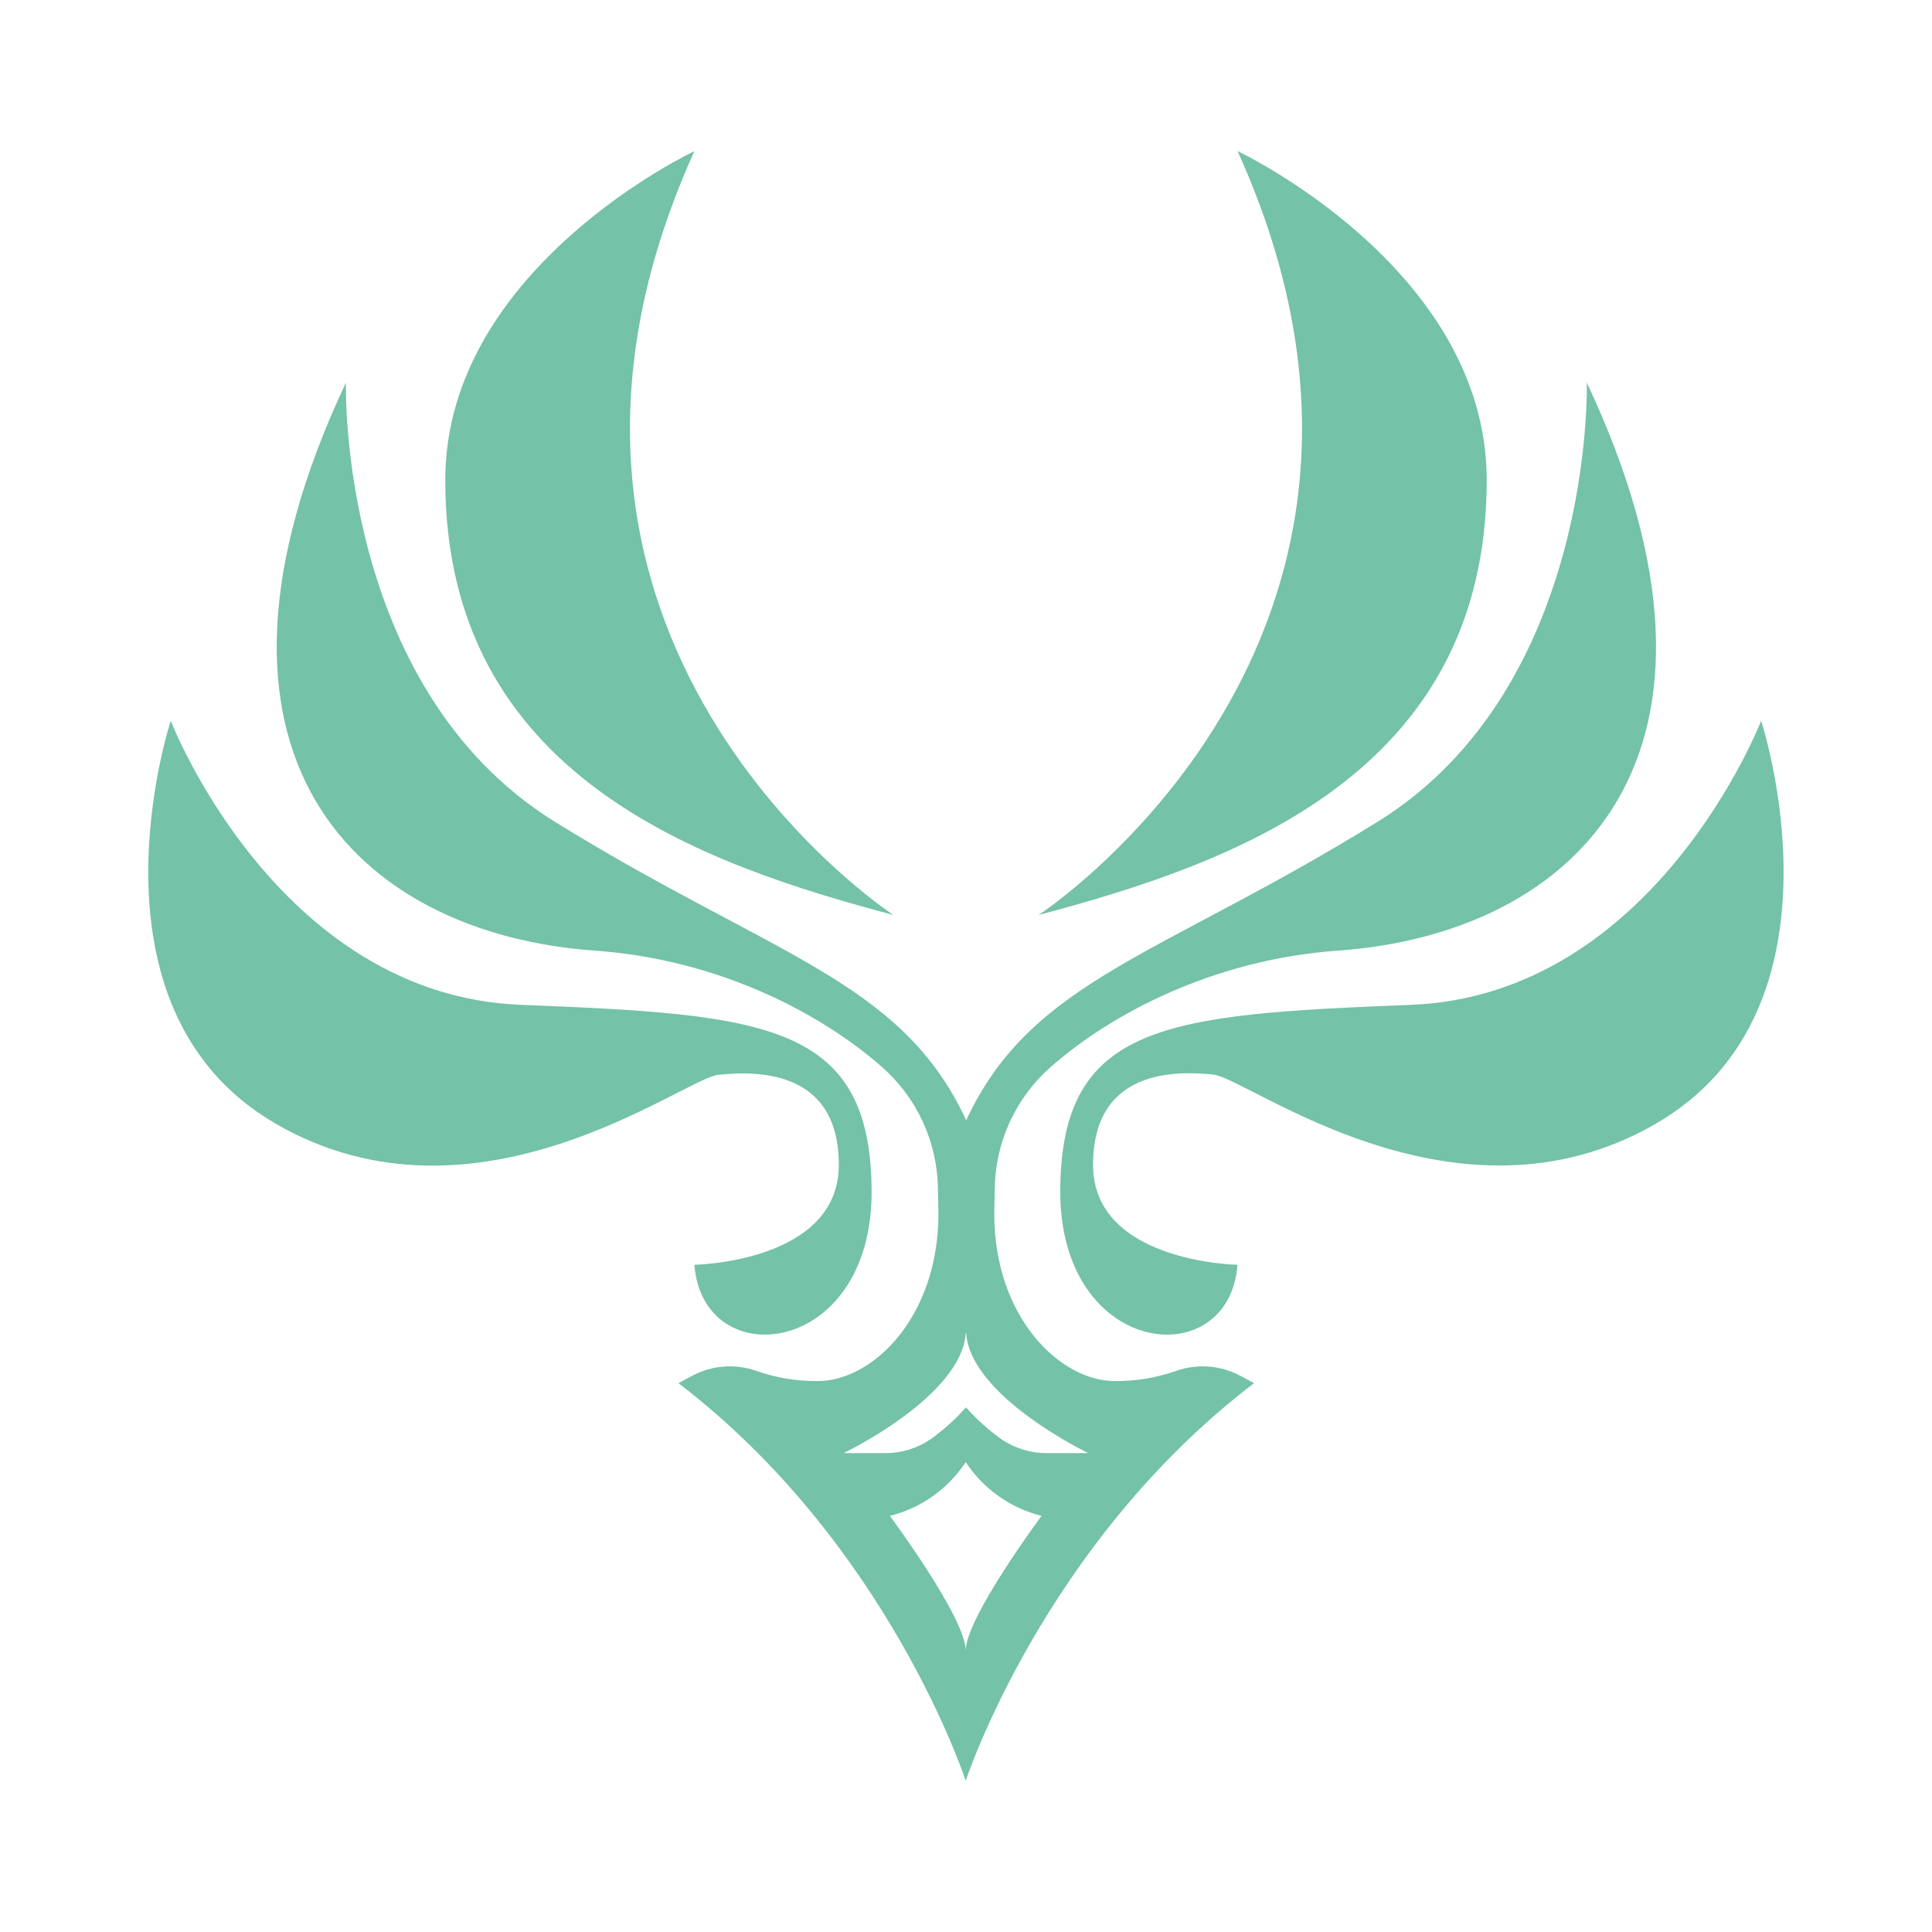
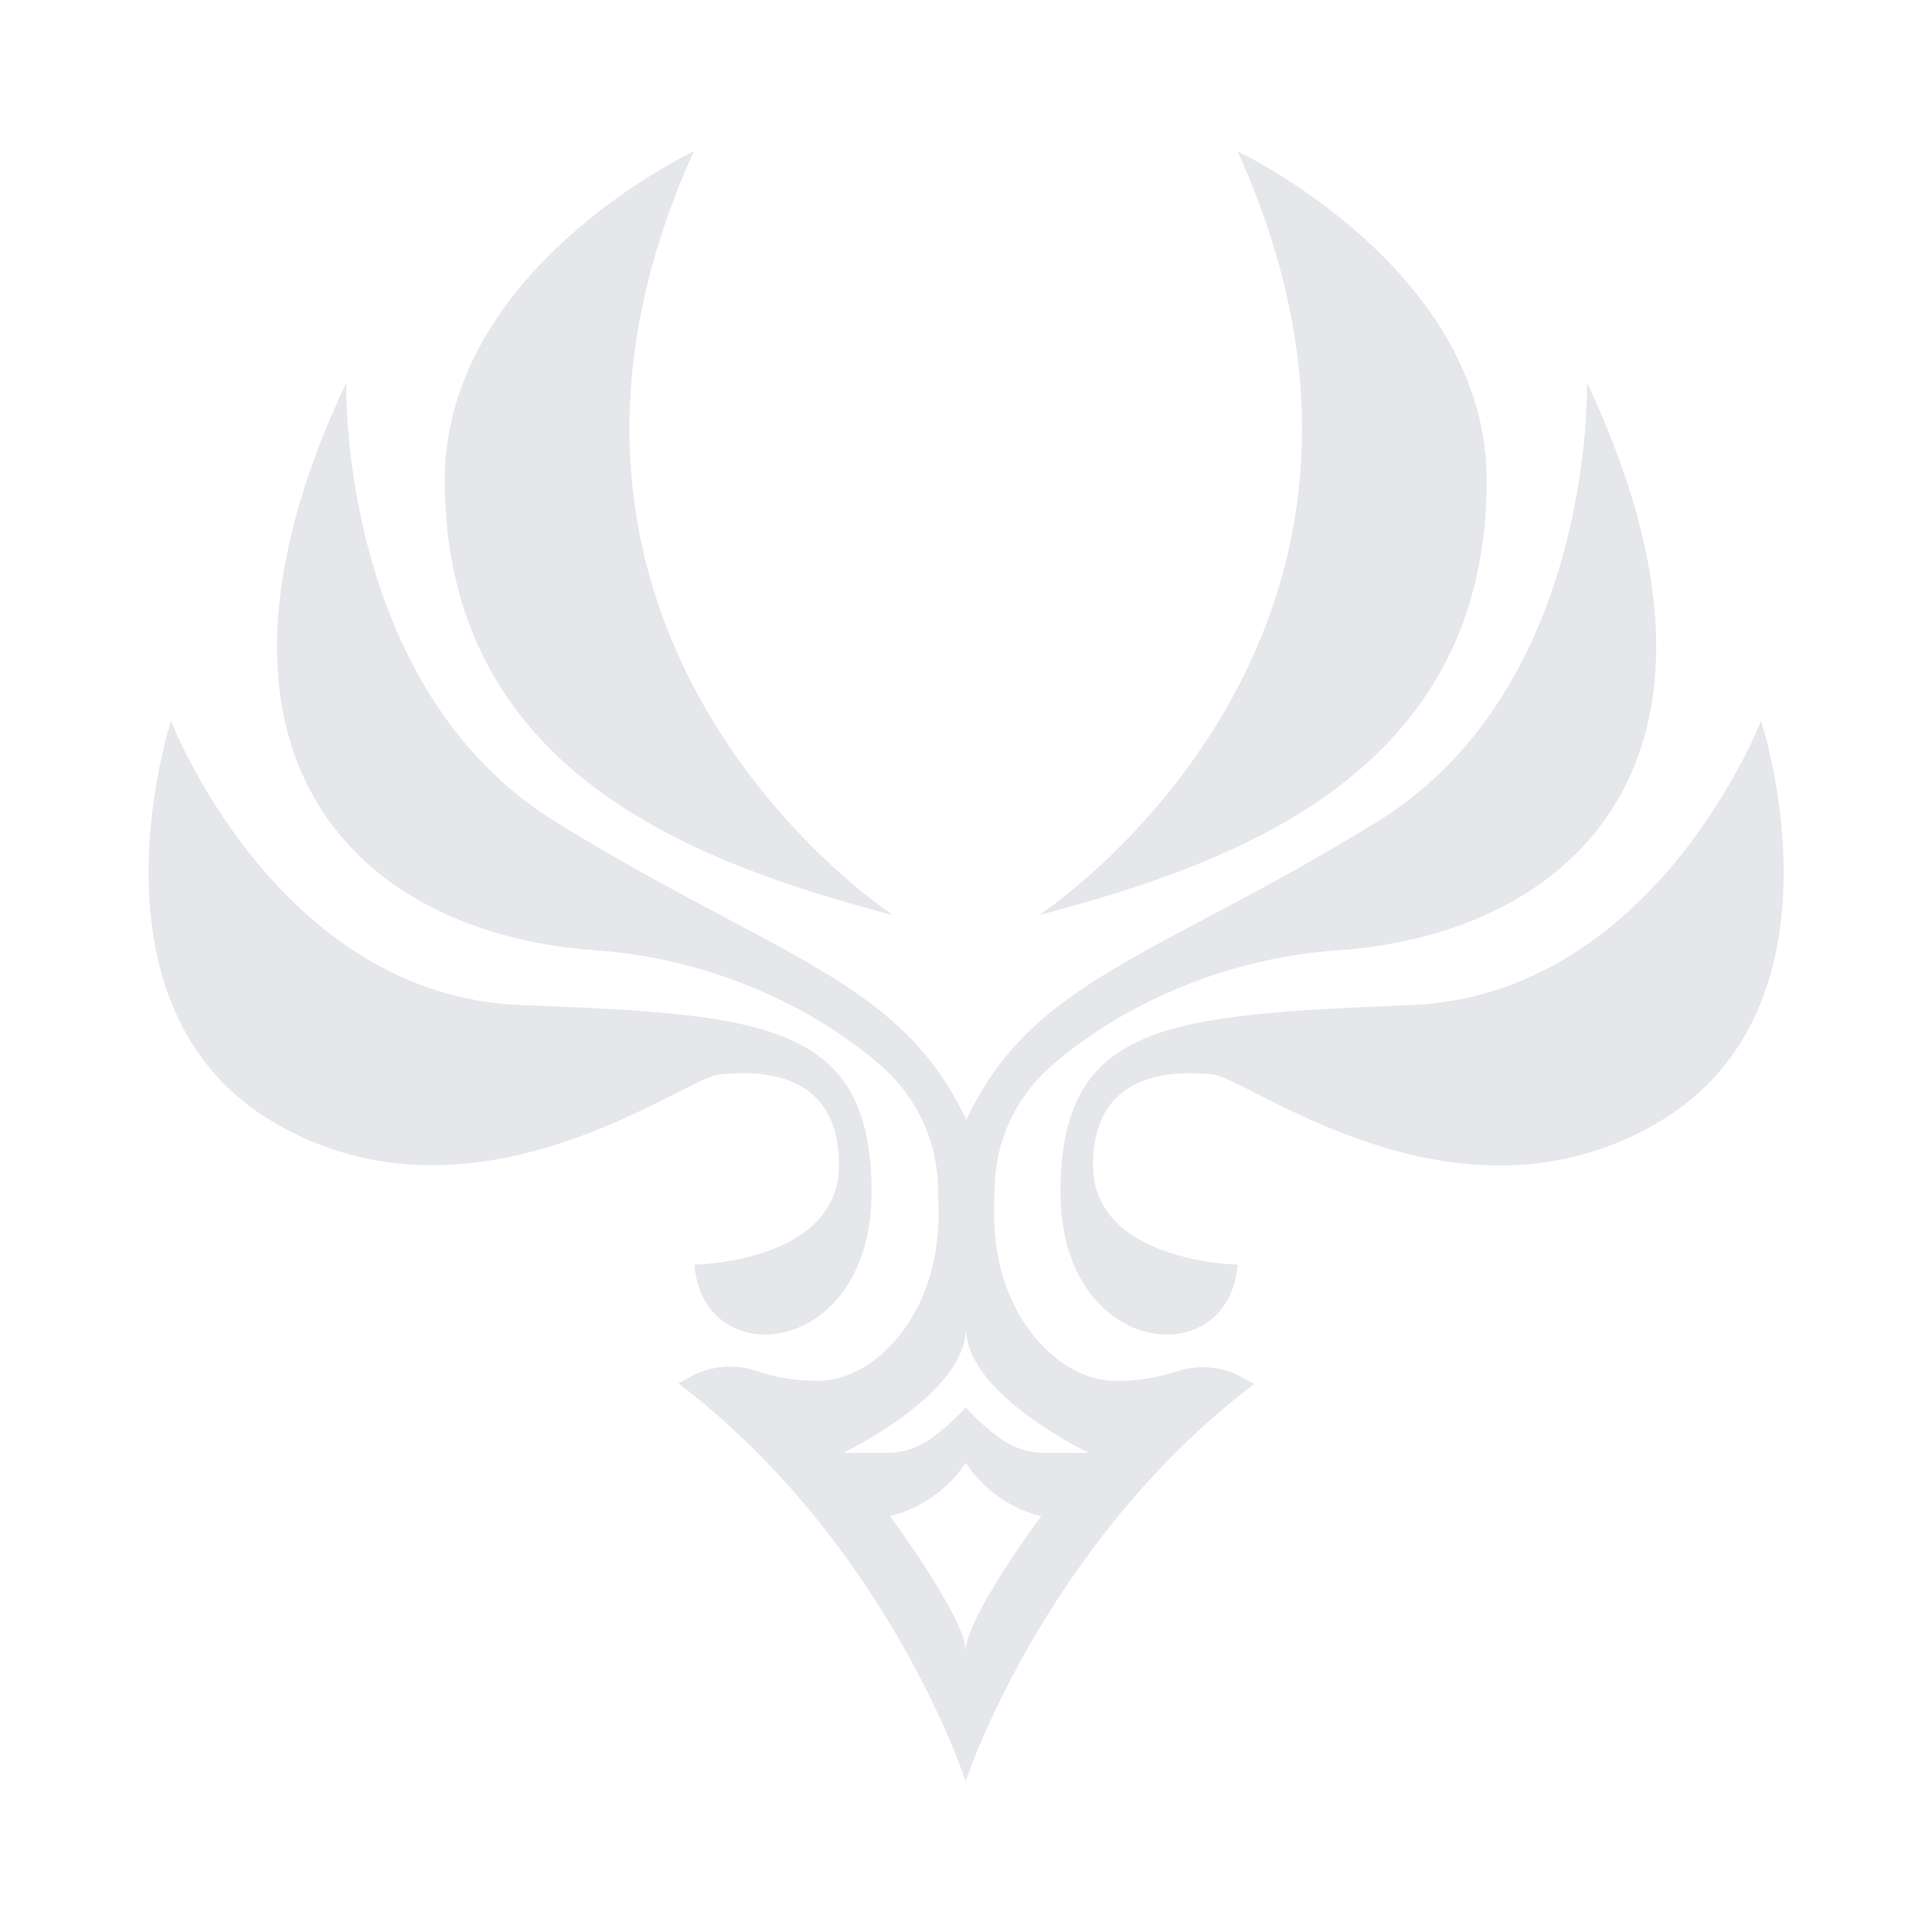
- <svg xmlns="http://www.w3.org/2000/svg" viewBox="0 0 314.09 314.09">
-   <defs>
-     <style>.cls-1{fill:#74c2a8;}.cls-2{fill:none;}</style>
-   </defs>
-   <g id="Livello_2" data-name="Livello 2">
-     <g id="Livello_10" data-name="Livello 10">
-       <path class="cls-1" d="M145.24,148.75S76.89,104.14,112.89,24.57c0,0-40.5,19-40.5,53.48C72.39,126.18,114.06,140.47,145.24,148.75Z" />
-       <path class="cls-1" d="M136.37,189.38c0,15.85-23.48,16.24-23.48,16.24,1.37,18,29,15.06,28.81-12.13s-17.27-28.57-57-30.13-56.94-46.18-56.94-46.18S12.32,163.94,44.9,182.73s66.23-7.44,71.9-8S136.37,173.53,136.37,189.38Z" />
-       <path class="cls-1" d="M241.7,78.05c0-34.43-40.5-53.48-40.5-53.48,36,79.57-32.35,124.18-32.35,124.18C200,140.47,241.7,126.18,241.7,78.05Z" />
-       <path class="cls-1" d="M286.31,117.18s-17.22,44.61-56.94,46.18-56.84,2.93-57,30.13,27.44,30.13,28.81,12.13c0,0-23.48-.39-23.48-16.24s13.89-15.26,19.56-14.68,39.34,26.81,71.91,8S286.31,117.18,286.31,117.18Z" />
-       <path class="cls-1" d="M181.22,224.52c-8.84,0-19.58-10.31-19.58-27.21l.08-4.18a26.82,26.82,0,0,1,9-19.58c9.94-8.79,26.63-17.57,46.75-19,38.74-2.74,69.06-31.69,40.5-92.35,0,0,1.37,49.5-34.05,71.42s-56.2,25.63-66.84,48.5h0c-10.63-22.87-31.43-26.59-66.84-48.5s-34-71.42-34-71.42c-28.56,60.66,1.76,89.61,40.5,92.35,20.12,1.43,36.8,10.21,46.74,19a26.75,26.75,0,0,1,9,19.58l.08,4.18c0,16.9-10.74,27.21-19.58,27.21a29.25,29.25,0,0,1-10-1.64,12.91,12.91,0,0,0-10.47.8l-2.22,1.18C144.47,251,157,289.51,157,289.51s12.57-38.48,46.88-64.65l-2.22-1.18a12.9,12.9,0,0,0-10.47-.8A29.21,29.21,0,0,1,181.22,224.52ZM157,268.35c0-5.34-12.33-21.91-12.33-21.91A20.78,20.78,0,0,0,157,237.7a20.78,20.78,0,0,0,12.33,8.74S157,263,157,268.35ZM162.83,234a34.91,34.91,0,0,1-5.79-5.2,34.6,34.6,0,0,1-5.78,5.2,13,13,0,0,1-7.41,2.24h-6.7s19.21-9.2,19.86-19.55h.06c.65,10.35,19.86,19.55,19.86,19.55h-6.69A13,13,0,0,1,162.83,234Z" />
-       <rect class="cls-2" width="314.09" height="314.09" />
+ <svg xmlns="http://www.w3.org/2000/svg" version="1.1" id="Capa_1" x="0px" y="0px" viewBox="0 0 314.1 314.1" style="enable-background:new 0 0 314.1 314.1;" xml:space="preserve">
+   <style type="text/css">
+ 	.st0{fill:#E5E7EB;}
+ 	.st1{fill:none;}
+ </style>
+   <g id="Livello_2">
+     <g id="Livello_10">
+       <path class="st0" d="M145.2,148.8c0,0-68.4-44.6-32.4-124.2c0,0-40.5,19-40.5,53.5C72.4,126.2,114.1,140.5,145.2,148.8z" />
+       <path class="st0" d="M136.4,189.4c0,15.9-23.5,16.2-23.5,16.2c1.4,18,29,15.1,28.8-12.1s-17.3-28.6-57-30.1s-56.9-46.2-56.9-46.2    s-15.4,46.8,17.1,65.5s66.2-7.4,71.9-8S136.4,173.5,136.4,189.4z" />
+       <path class="st0" d="M241.7,78.1c0-34.4-40.5-53.5-40.5-53.5c36,79.6-32.3,124.2-32.3,124.2C200,140.5,241.7,126.2,241.7,78.1z" />
+       <path class="st0" d="M286.3,117.2c0,0-17.2,44.6-56.9,46.2s-56.8,2.9-57,30.1s27.4,30.1,28.8,12.1c0,0-23.5-0.4-23.5-16.2    s13.9-15.3,19.6-14.7s39.3,26.8,71.9,8S286.3,117.2,286.3,117.2z" />
+       <path class="st0" d="M181.2,224.5c-8.8,0-19.6-10.3-19.6-27.2l0.1-4.2c0.1-7.5,3.4-14.6,9-19.6c9.9-8.8,26.6-17.6,46.8-19    c38.7-2.7,69.1-31.7,40.5-92.3c0,0,1.4,49.5-34.1,71.4s-56.2,25.6-66.8,48.5l0,0c-10.6-22.9-31.4-26.6-66.8-48.5s-34-71.4-34-71.4    c-28.6,60.7,1.8,89.6,40.5,92.3c20.1,1.4,36.8,10.2,46.7,19c5.6,5,8.9,12.1,9,19.6l0.1,4.2c0,16.9-10.7,27.2-19.6,27.2    c-3.4,0-6.8-0.5-10-1.6c-3.4-1.2-7.3-0.9-10.5,0.8l-2.2,1.2c34.2,26.1,46.7,64.7,46.7,64.7s12.6-38.5,46.9-64.6l-2.2-1.2    c-3.2-1.7-7-2-10.5-0.8C188,224,184.6,224.6,181.2,224.5z M157,268.4c0-5.3-12.3-21.9-12.3-21.9c5.1-1.3,9.5-4.4,12.3-8.7    c2.9,4.4,7.3,7.5,12.3,8.7C169.3,246.4,157,263,157,268.4z M162.8,234c-2.1-1.5-4.1-3.3-5.8-5.2c-1.7,1.9-3.7,3.7-5.8,5.2    c-2.2,1.5-4.8,2.3-7.4,2.2h-6.7c0,0,19.2-9.2,19.9-19.6h0.1c0.6,10.4,19.9,19.6,19.9,19.6h-6.7C167.6,236.3,165,235.5,162.8,234z" />
+       <rect y="0" class="st1" width="314.1" height="314.1" />
    </g>
  </g>
</svg>
